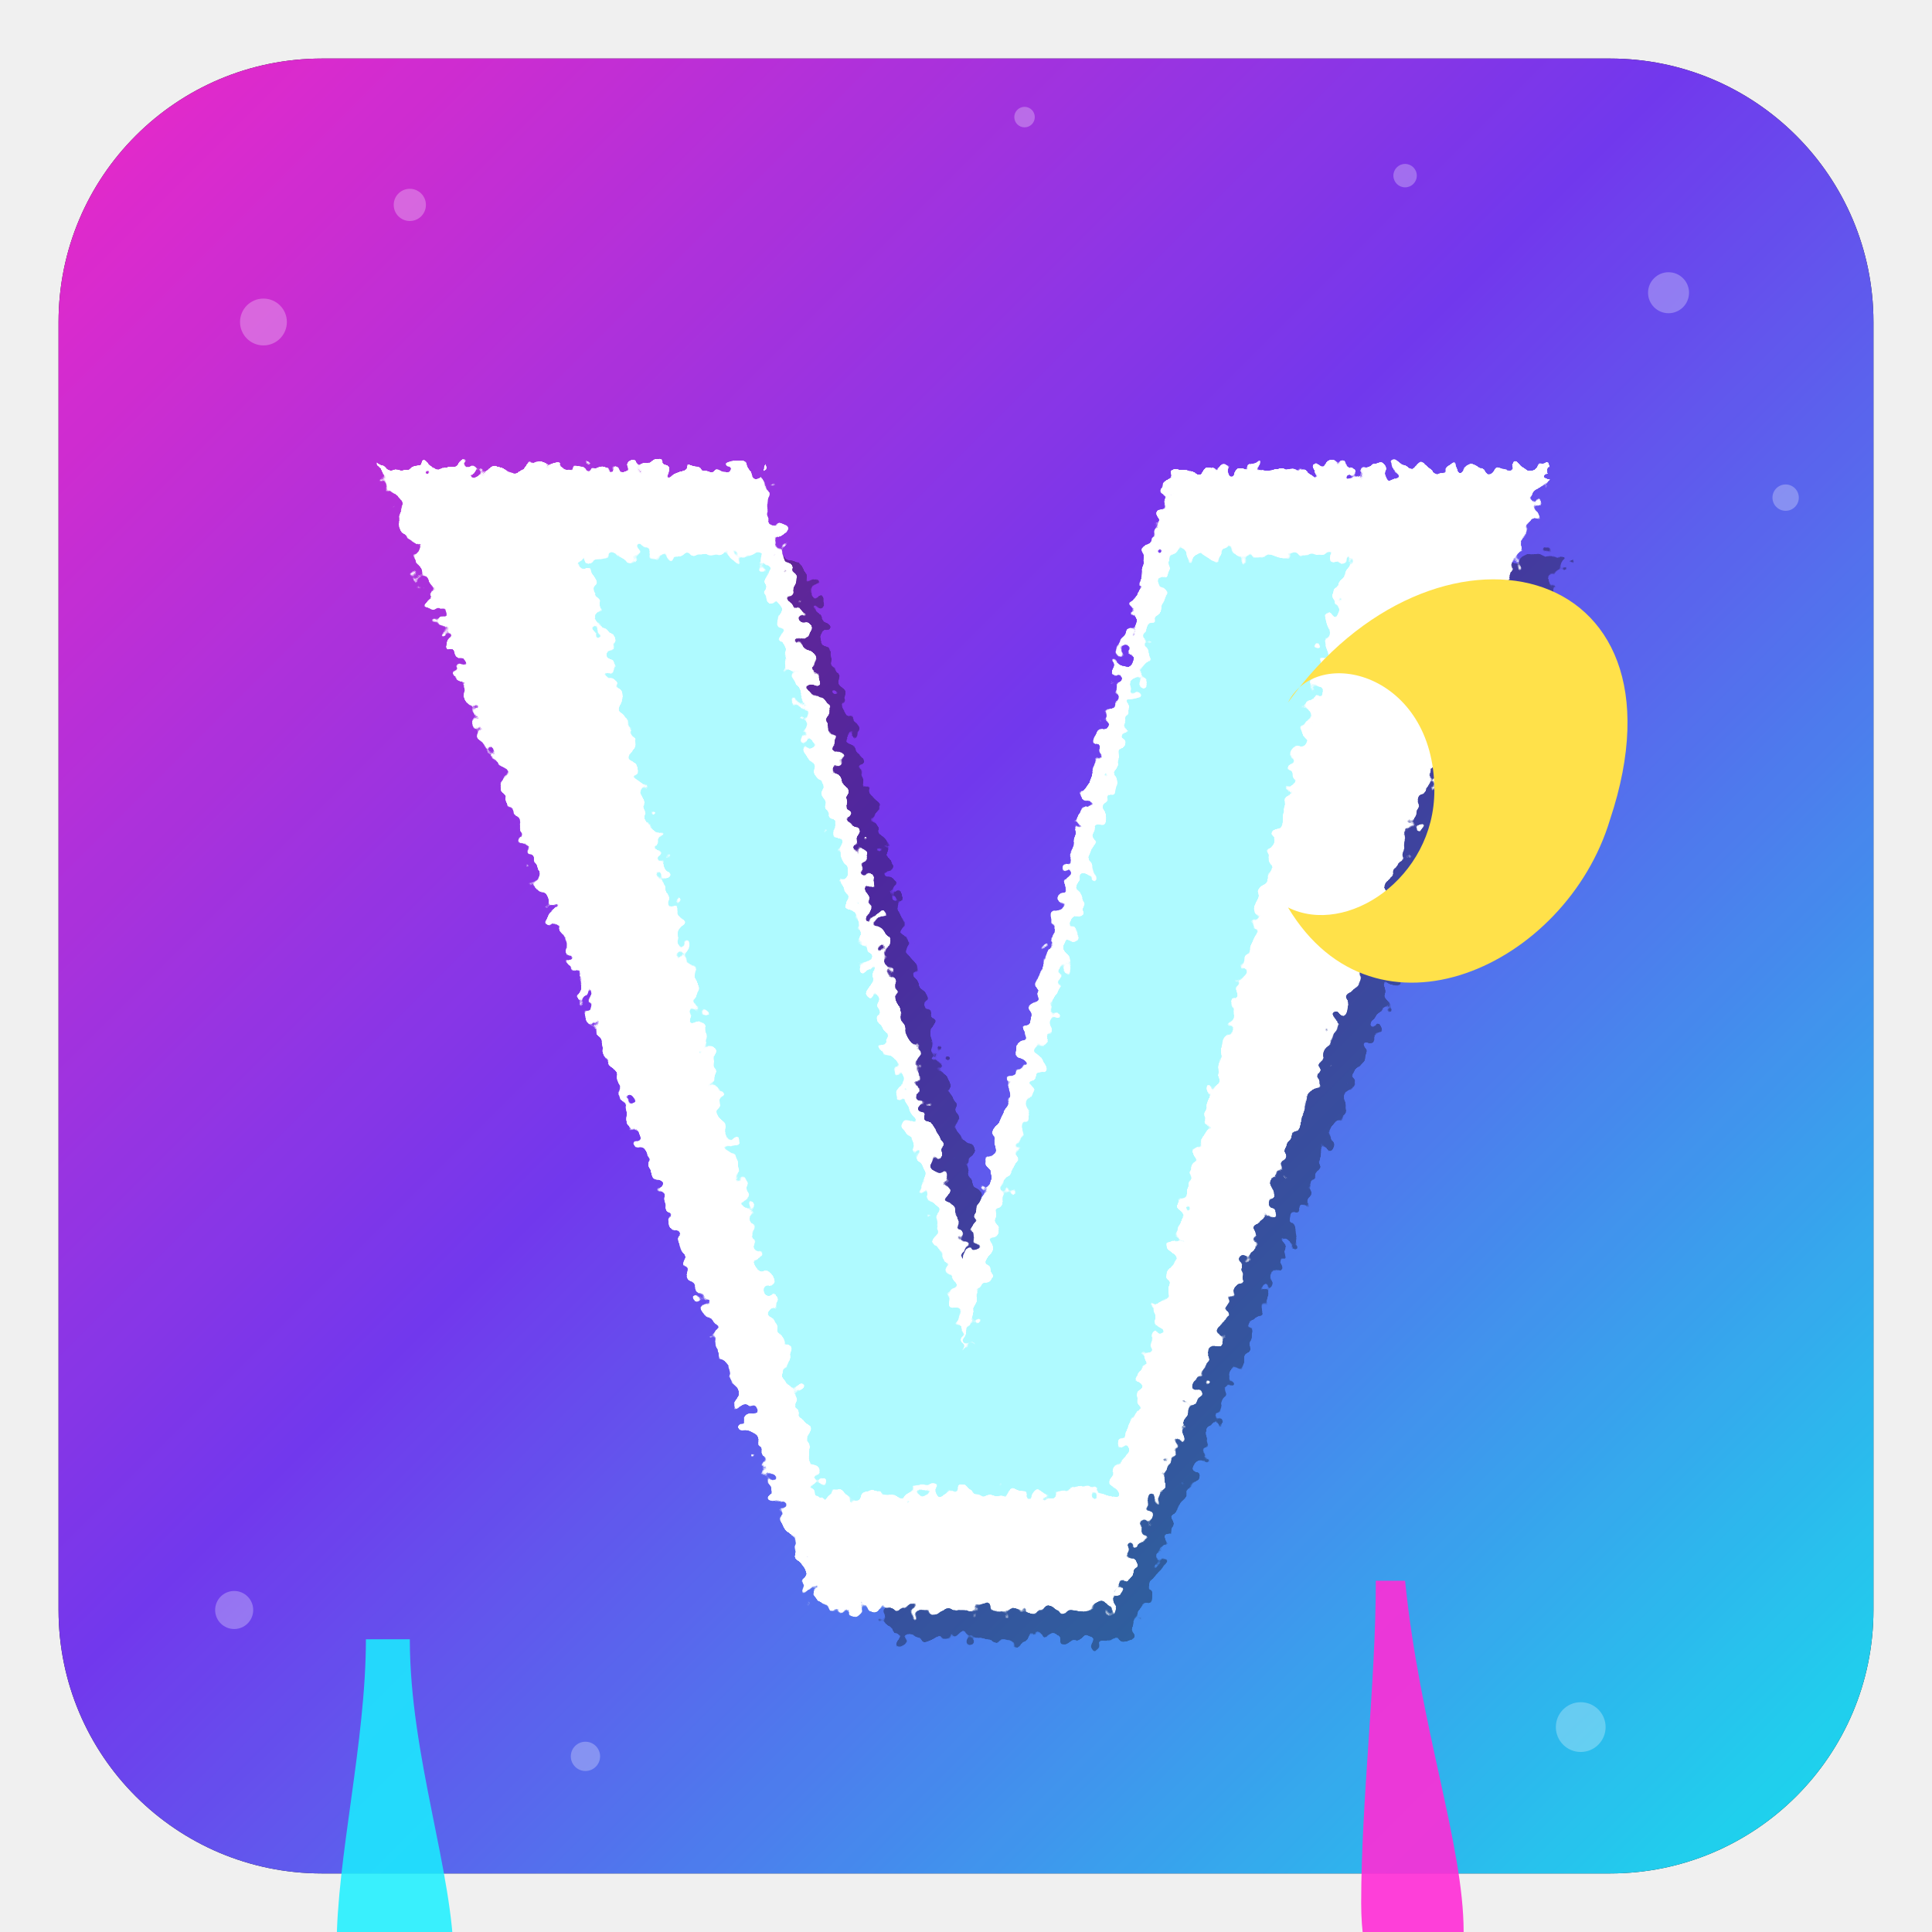
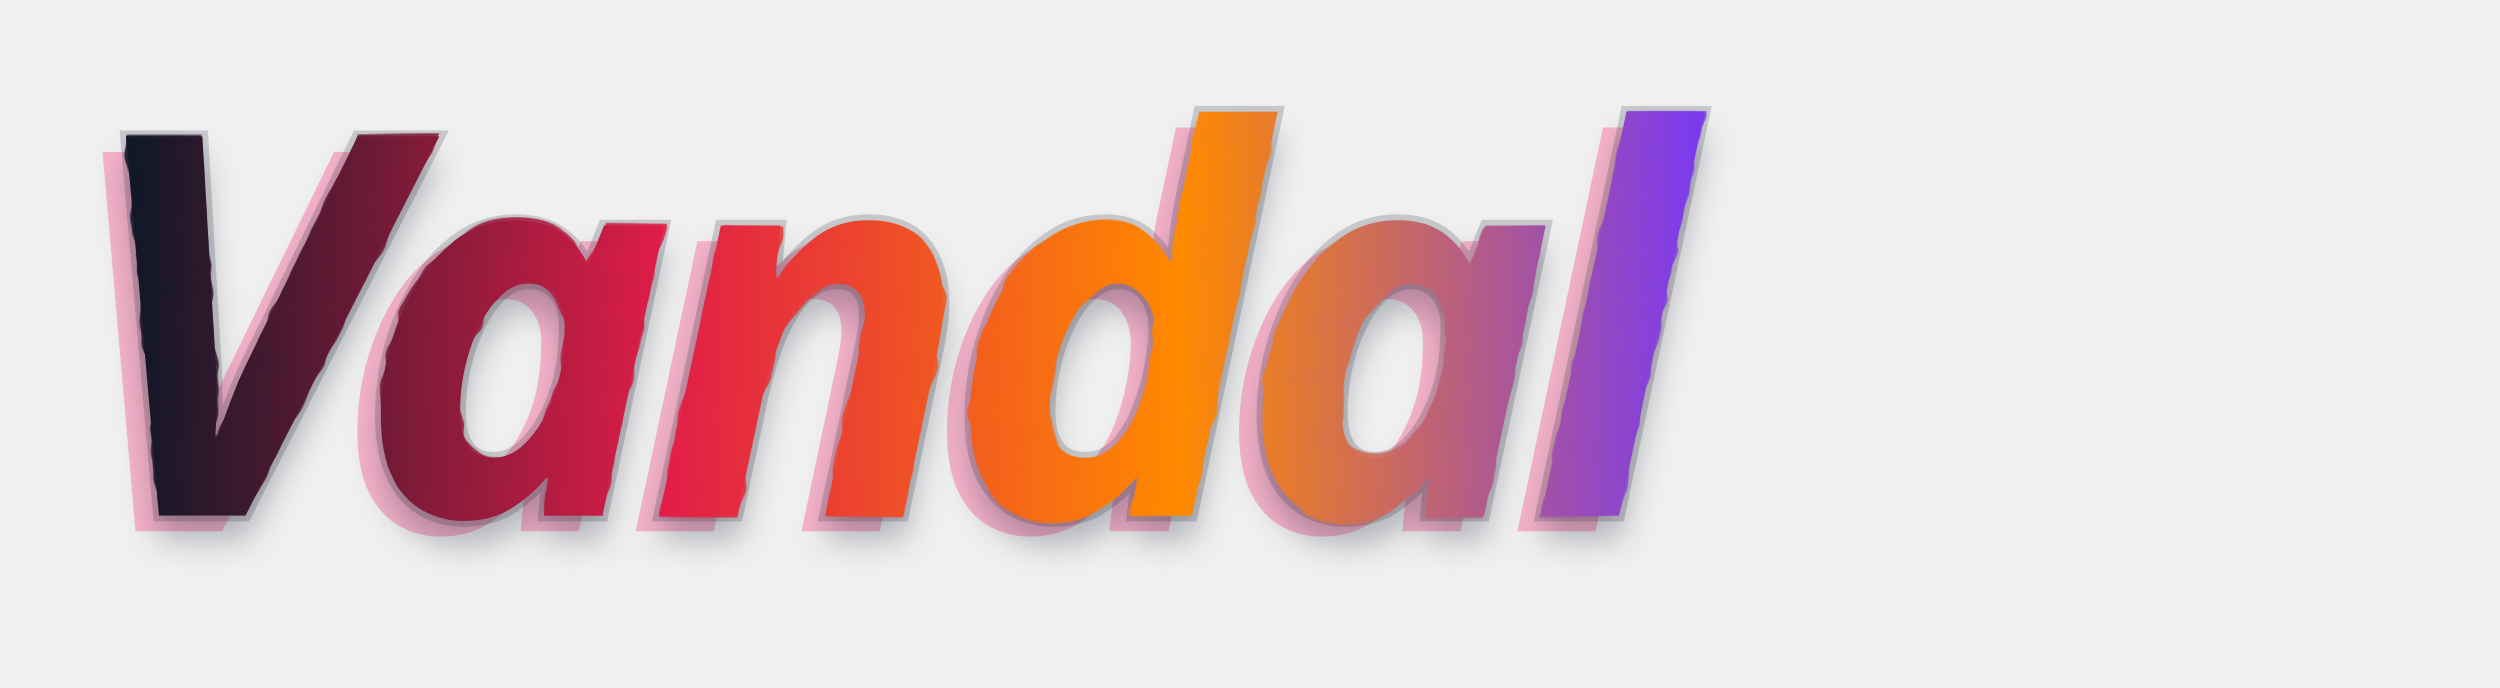
- <svg xmlns="http://www.w3.org/2000/svg" viewBox="0 0 132 132" width="132" height="132" role="img" aria-label="Vandal">
+ <svg xmlns="http://www.w3.org/2000/svg" viewBox="0 0 320 88" role="img" aria-labelledby="title desc">
  <defs>
-     <linearGradient id="sprayFill" x1="0" y1="0" x2="1" y2="1">
-       <stop offset="0" stop-color="#ff2bd6" />
-       <stop offset=".45" stop-color="#7a3cff" />
-       <stop offset="1" stop-color="#19f0ff" />
+     <linearGradient id="word" x1="0" y1="0" x2="1" y2="0">
+       <stop offset="0" stop-color="#111827" />
+       <stop offset=".34" stop-color="#e11d48" />
+       <stop offset=".67" stop-color="#ff8a00" />
+       <stop offset="1" stop-color="#7c3aed" />
    </linearGradient>
-     <filter id="sprayRough" x="-20%" y="-20%" width="140%" height="140%">
-       <feTurbulence type="fractalNoise" baseFrequency="0.9" numOctaves="2" seed="7" result="n" />
-       <feDisplacementMap in="SourceGraphic" in2="n" scale="2.4" xChannelSelector="R" yChannelSelector="G" />
+     <filter id="rough" x="-8%" y="-24%" width="116%" height="160%" color-interpolation-filters="sRGB">
+       <feTurbulence type="fractalNoise" baseFrequency=".025 .22" numOctaves="2" seed="11" result="noise" />
+       <feDisplacementMap in="SourceGraphic" in2="noise" scale="1.7" xChannelSelector="R" yChannelSelector="G" />
+     </filter>
+     <filter id="lift" x="-8%" y="-20%" width="116%" height="150%" color-interpolation-filters="sRGB">
+       <feGaussianBlur in="SourceAlpha" stdDeviation="2" result="blur" />
+       <feOffset dy="3" result="offset" />
+       <feFlood flood-color="#0f172a" flood-opacity=".28" />
+       <feComposite in2="offset" operator="in" />
+       <feMerge>
+         <feMergeNode />
+         <feMergeNode in="SourceGraphic" />
+       </feMerge>
    </filter>
  </defs>
-   <rect x="4" y="4" width="124" height="124" rx="18" fill="#111218" />
-   <rect x="4" y="4" width="124" height="124" rx="18" fill="url(#sprayFill)" opacity=".92" />
-   <g fill="#fff" opacity=".28">
-     <circle cx="18" cy="22" r="1.6" />
-     <circle cx="28" cy="14" r="1.1" />
-     <circle cx="114" cy="20" r="1.4" />
-     <circle cx="122" cy="34" r="0.9" />
-     <circle cx="16" cy="110" r="1.3" />
-     <circle cx="108" cy="118" r="1.7" />
-     <circle cx="96" cy="12" r="0.8" />
-     <circle cx="40" cy="120" r="1" />
-     <circle cx="70" cy="8" r="0.7" />
+   <g font-family="Impact, Haettenschweiler, 'Arial Narrow Bold', 'Arial Black', sans-serif" font-size="68" font-weight="900" font-style="italic" letter-spacing="-3" textLength="300" lengthAdjust="spacingAndGlyphs">
+     <text x="10" y="66" fill="#ff2f78" opacity=".32" transform="translate(-3 2)">Vandal</text>
+     <text x="10" y="66" fill="url(#word)" stroke="#111827" stroke-opacity=".18" stroke-width="1.5" paint-order="stroke fill" filter="url(#lift)">
+       Vandal
+     </text>
+     <text x="10" y="66" fill="url(#word)" opacity=".88" filter="url(#rough)">Vandal</text>
  </g>
-   <path fill="#19f0ff" d="M28 112 c0 8 3 16 3 22 c0 4-2 6-4 6 c-3 0-4-3-4-7 c0-6 2-14 2-21z" opacity=".85" />
-   <path fill="#ff2bd6" d="M96 108 c1 10 4 18 4 24 c0 3-1 5-3 5 c-3 0-4-3-4-7 c0-7 1-15 1-22z" opacity=".9" />
-   <g filter="url(#sprayRough)">
-     <path d="M28 34 L52 34 L66 86 L80 34 L104 34 L74 108 L58 108 Z" fill="#0a0a0c" opacity=".35" transform="translate(3,4)" />
-     <path d="M26 32 L52 32 L66 86 L80 32 L106 32 L76 110 L56 110 Z" fill="#ffffff" />
-     <path d="M40 38 L52 38 L66 92 L80 38 L92 38 L76 102 L56 102 Z" fill="#19f0ff" opacity=".35" />
-   </g>
-   <path d="M88 48c10-14 28-10 22 8c-3 10-16 16-22 6c4 2 10-2 10-8c0-8-8-10-10-6z" fill="#ffe14a" />
</svg>
